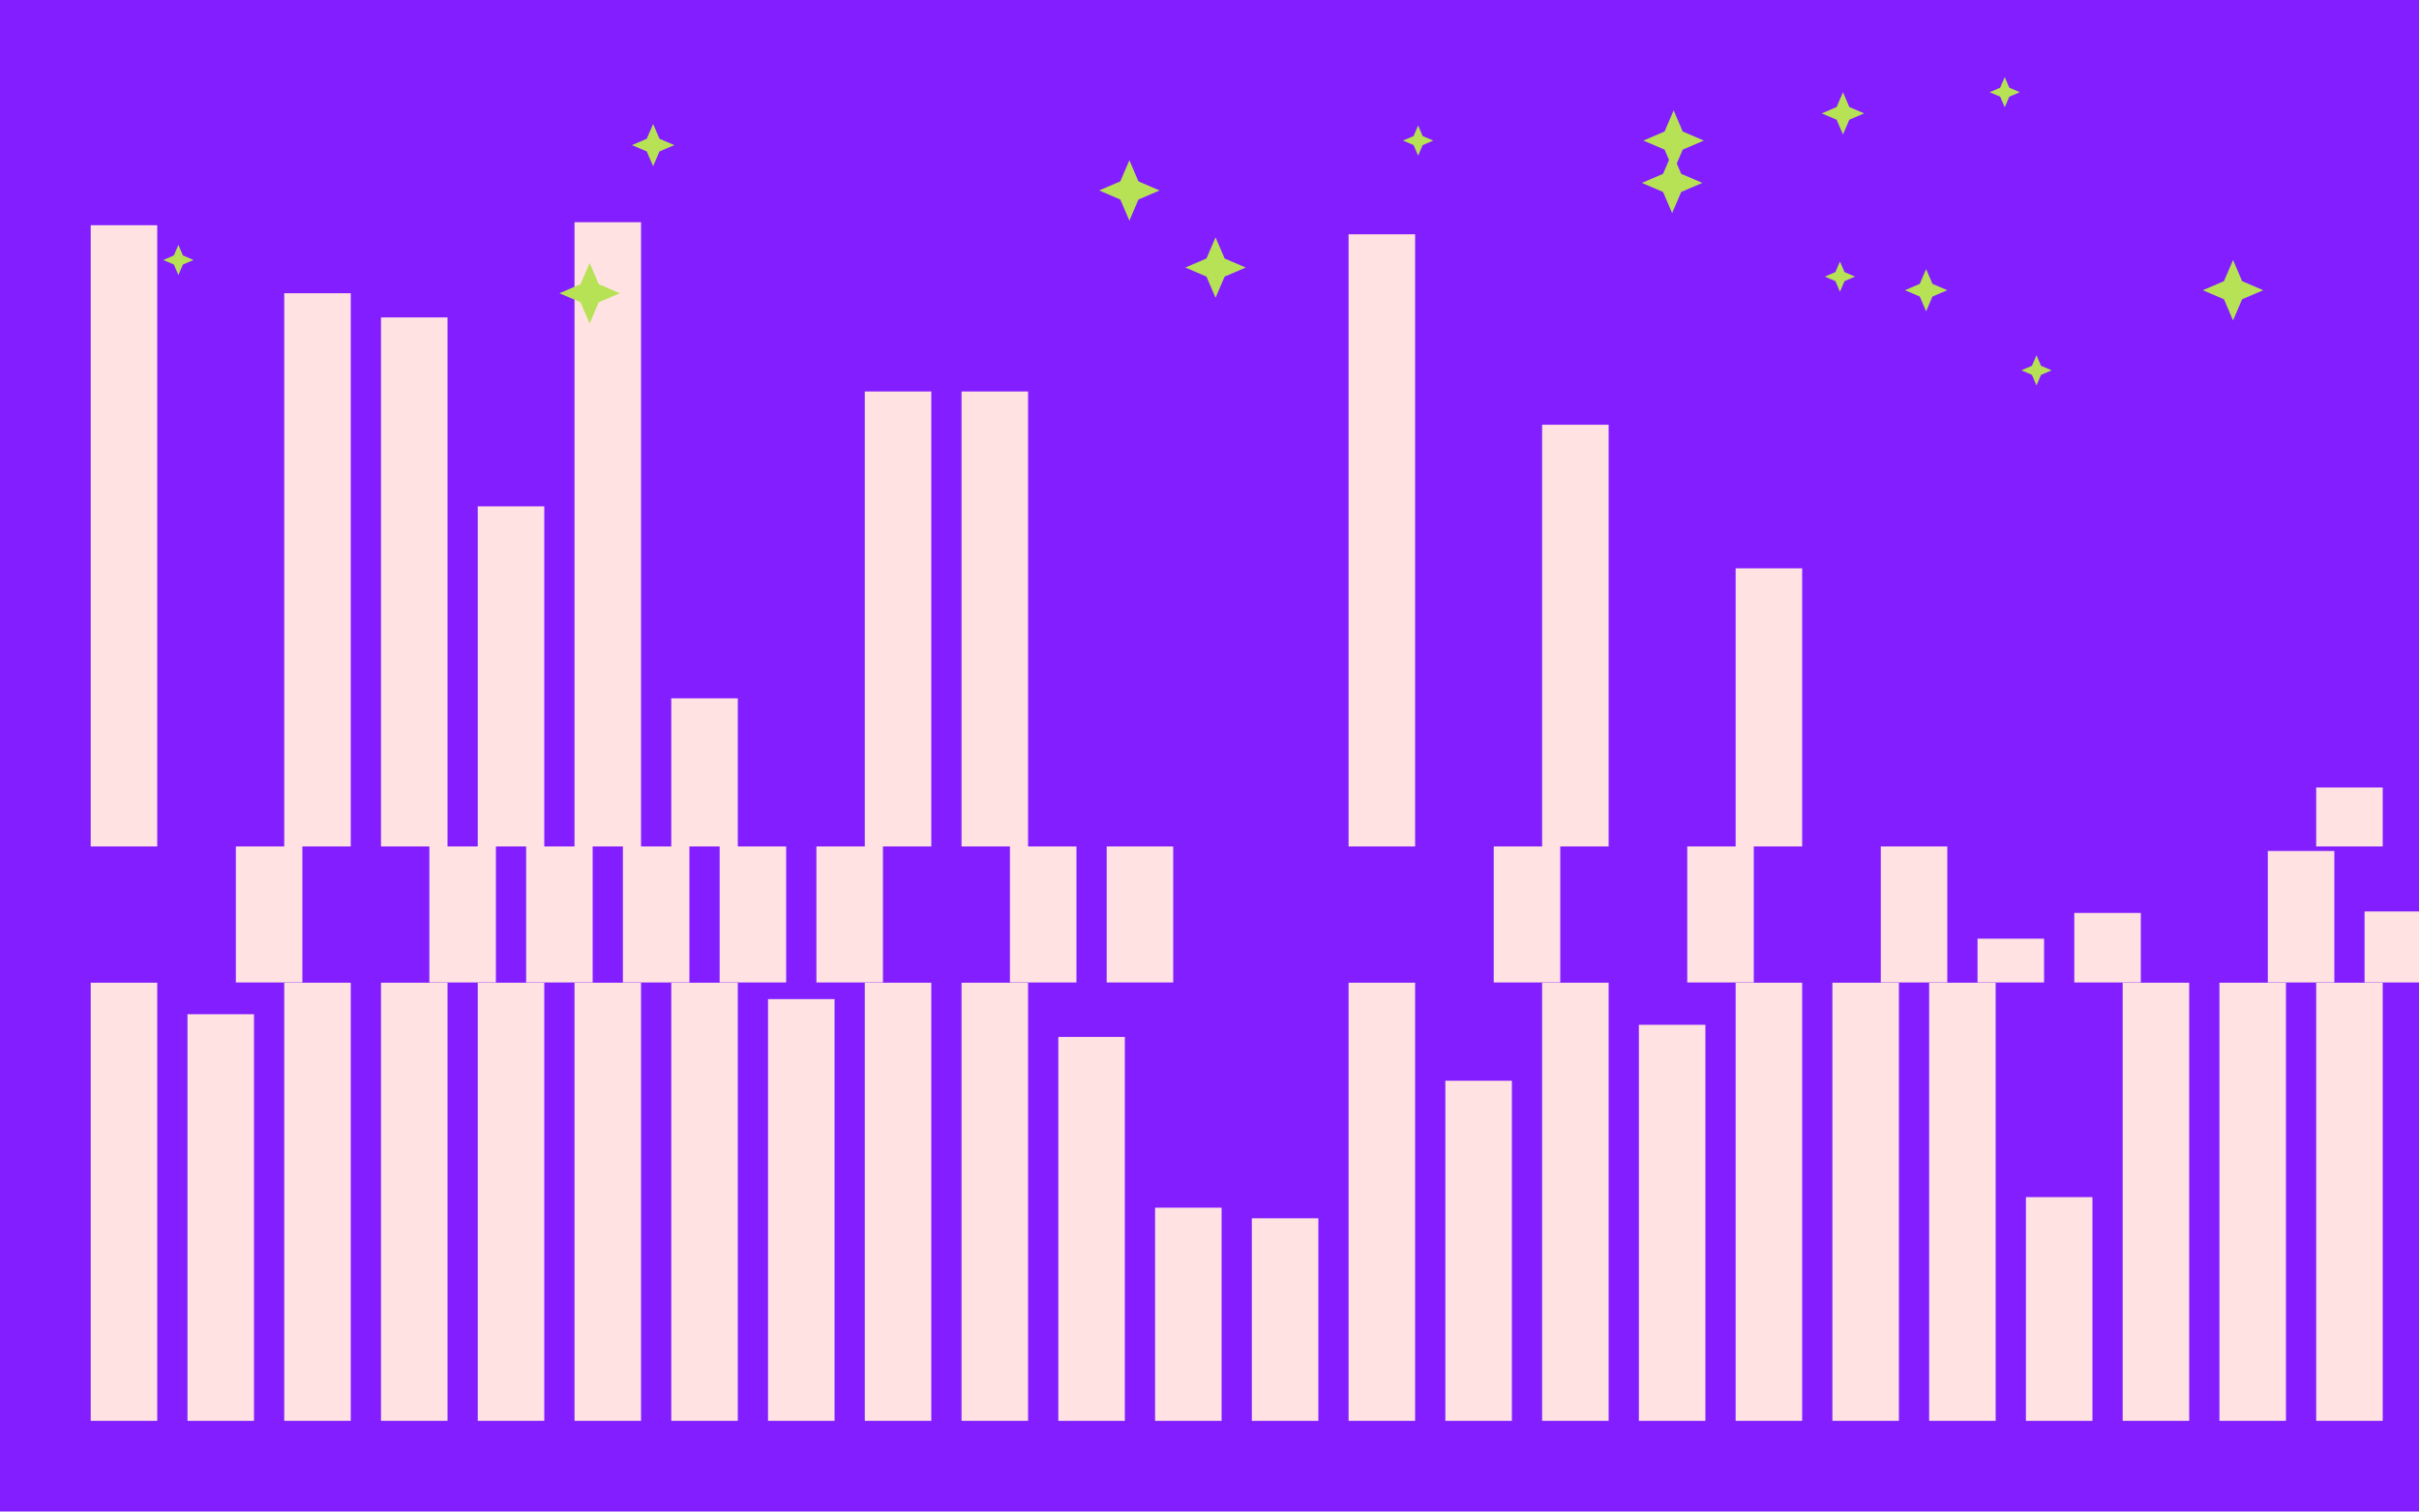
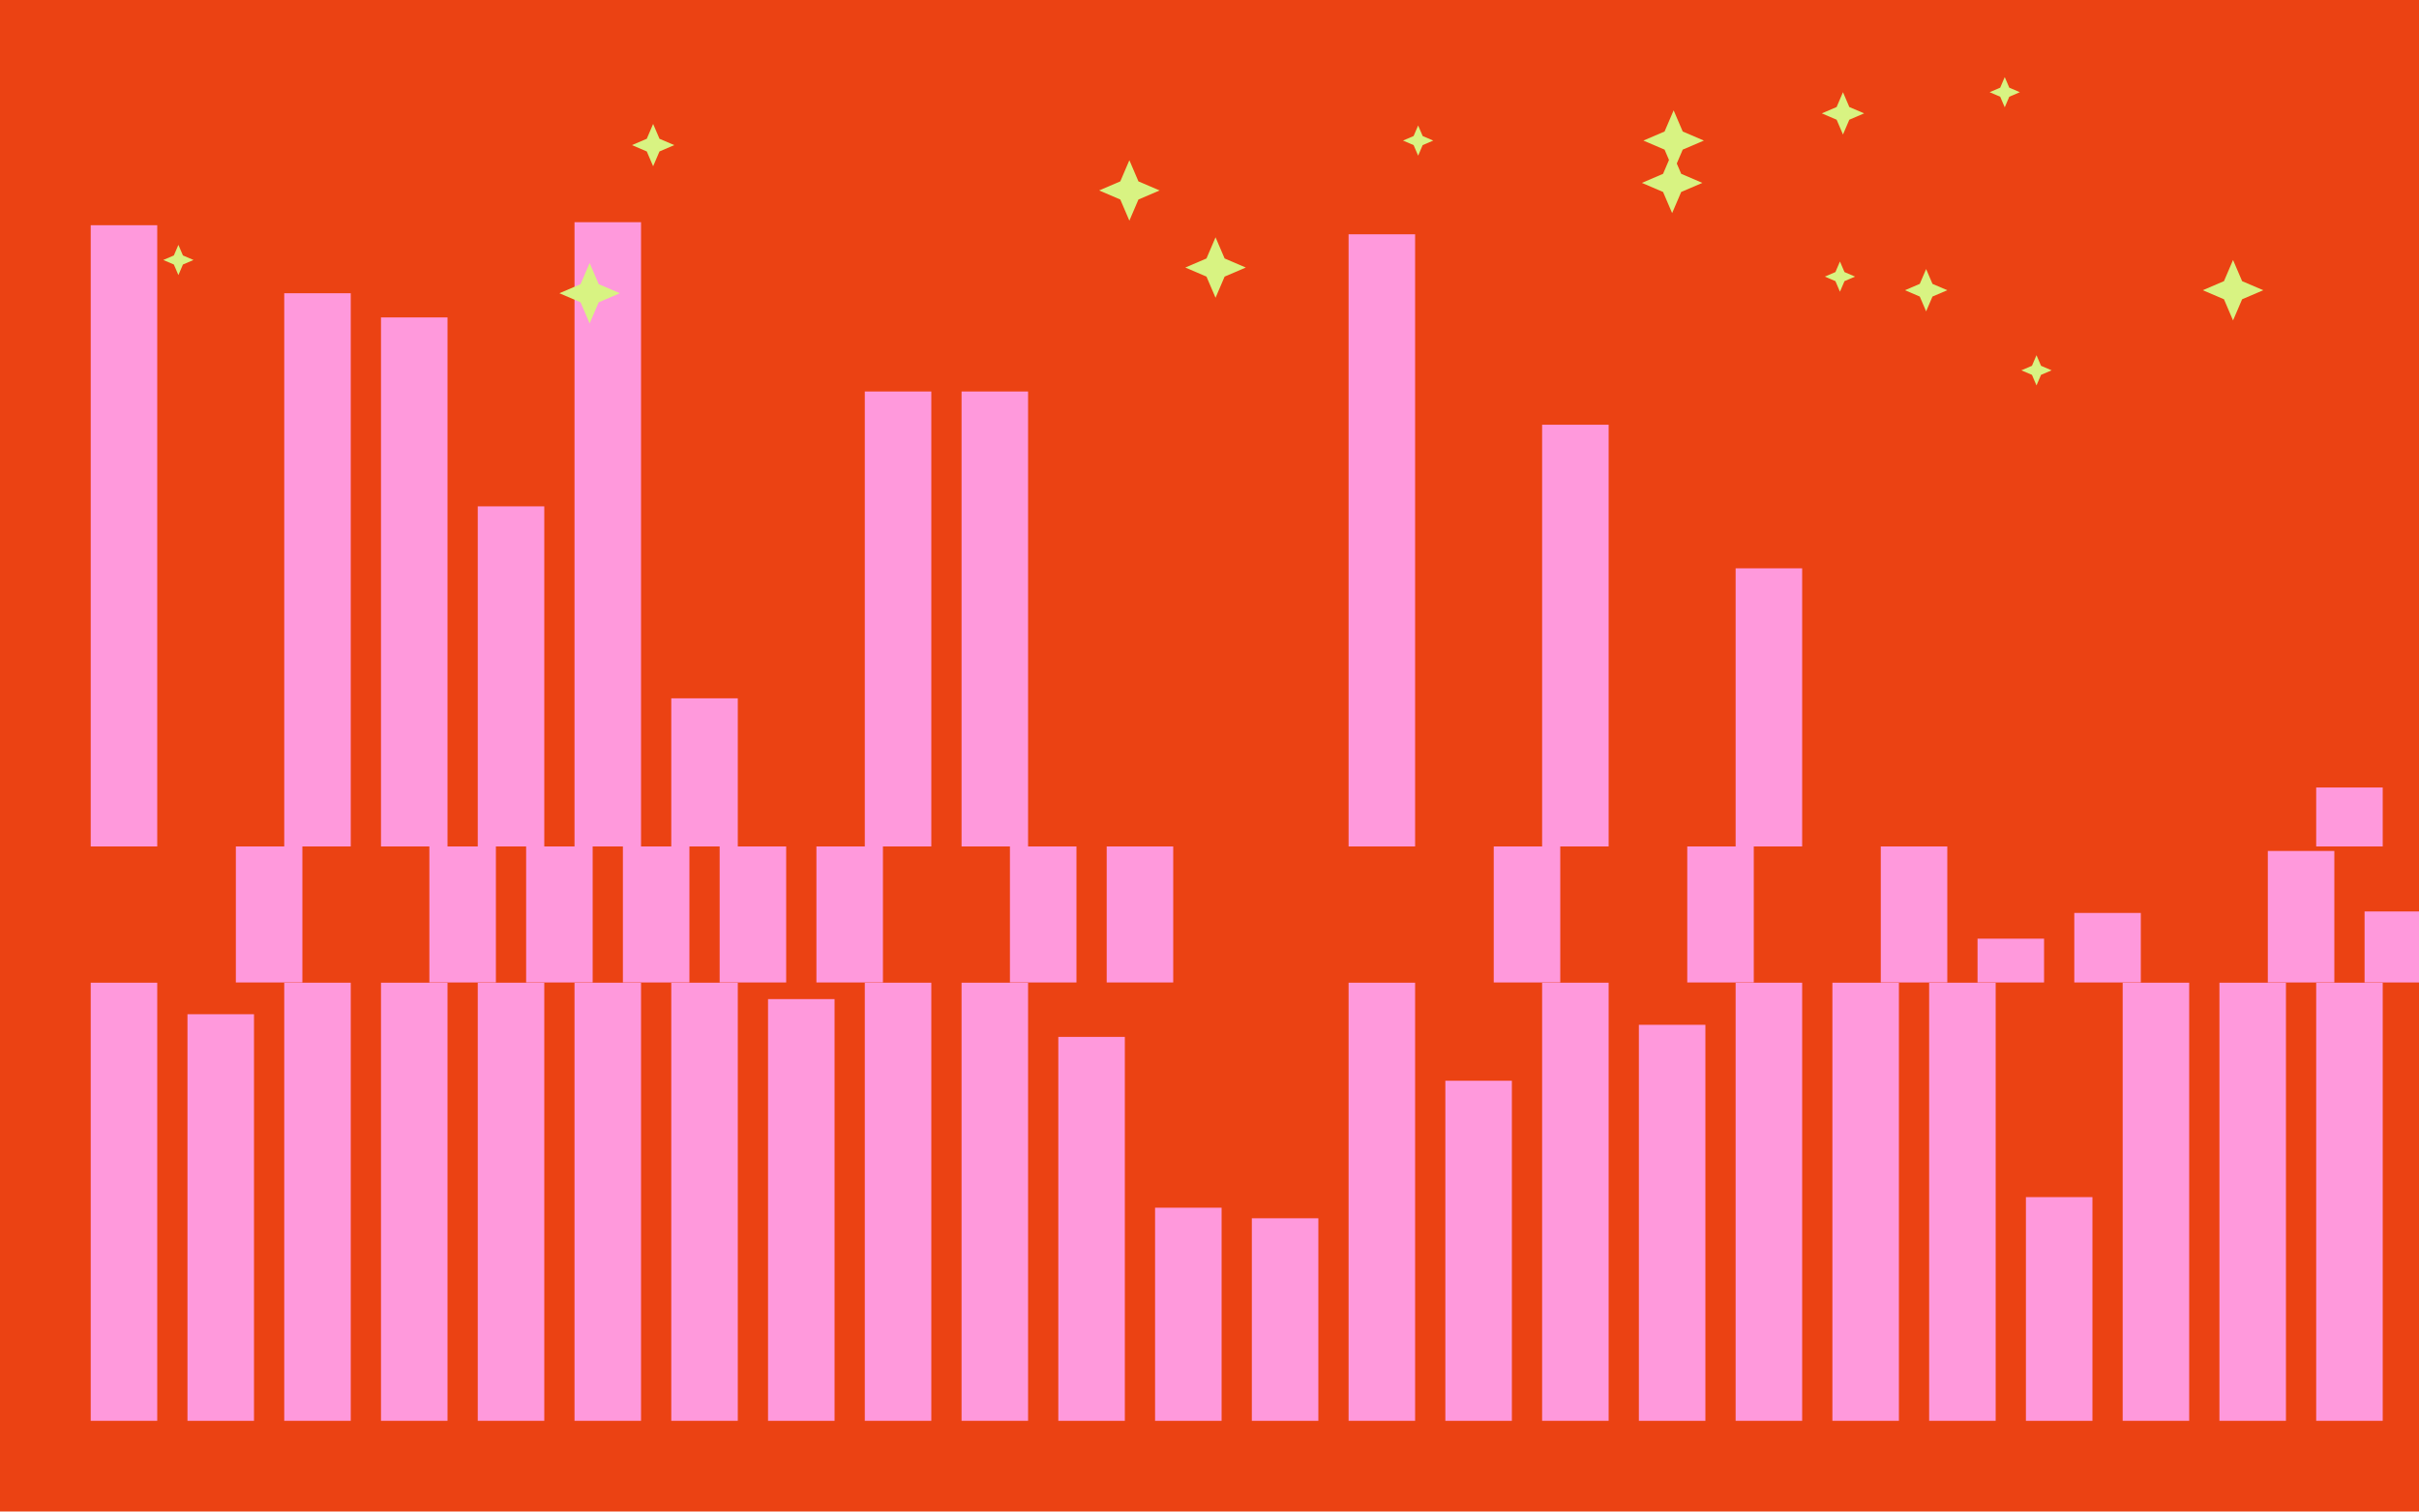
<svg xmlns="http://www.w3.org/2000/svg" viewBox="0 0 1600 1000" width="1600" height="1000">
  <defs>
    <clipPath id="t">
      <rect width="1600" height="560" />
    </clipPath>
    <clipPath id="b">
      <rect y="650" width="1600" height="1000" />
    </clipPath>
    <clipPath id="m">
      <rect y="560" width="1600" height="90" />
    </clipPath>
    <g id="art">
-       <rect x="60" y="149" width="44" height="791" fill="#ffe2e1" />
-       <rect x="124" y="671" width="44" height="269" fill="#ffe2e1" />
-       <rect x="188" y="194" width="44" height="746" fill="#ffe2e1" />
-       <rect x="252" y="210" width="44" height="730" fill="#ffe2e1" />
-       <rect x="316" y="335" width="44" height="605" fill="#ffe2e1" />
-       <rect x="380" y="147" width="44" height="793" fill="#ffe2e1" />
-       <rect x="444" y="462" width="44" height="478" fill="#ffe2e1" />
-       <rect x="508" y="661" width="44" height="279" fill="#ffe2e1" />
-       <rect x="572" y="259" width="44" height="681" fill="#ffe2e1" />
-       <rect x="636" y="259" width="44" height="681" fill="#ffe2e1" />
-       <rect x="700" y="686" width="44" height="254" fill="#ffe2e1" />
-       <rect x="764" y="799" width="44" height="141" fill="#ffe2e1" />
-       <rect x="828" y="806" width="44" height="134" fill="#ffe2e1" />
-       <rect x="892" y="155" width="44" height="785" fill="#ffe2e1" />
-       <rect x="956" y="715" width="44" height="225" fill="#ffe2e1" />
-       <rect x="1020" y="281" width="44" height="659" fill="#ffe2e1" />
-       <rect x="1084" y="678" width="44" height="262" fill="#ffe2e1" />
-       <rect x="1148" y="376" width="44" height="564" fill="#ffe2e1" />
-       <rect x="1212" y="621" width="44" height="319" fill="#ffe2e1" />
-       <rect x="1276" y="604" width="44" height="336" fill="#ffe2e1" />
-       <rect x="1340" y="792" width="44" height="148" fill="#ffe2e1" />
-       <rect x="1404" y="563" width="44" height="377" fill="#ffe2e1" />
-       <rect x="1468" y="603" width="44" height="337" fill="#ffe2e1" />
-       <rect x="1532" y="521" width="44" height="419" fill="#ffe2e1" />
-       <path d="M1106 101 L1112.0 115.0 L1126 121 L1112.0 127.0 L1106 141 L1100.0 127.0 L1086 121 L1100.0 115.0Z" fill="#b7e255" />
-       <path d="M747 106 L753.0 120.0 L767 126 L753.0 132.0 L747 146 L741.0 132.0 L727 126 L741.0 120.0Z" fill="#b7e255" />
-       <path d="M938 83 L941.0 90.0 L948 93 L941.0 96.0 L938 103 L935.0 96.0 L928 93 L935.0 90.0Z" fill="#b7e255" />
-       <path d="M804 157 L810.0 171.0 L824 177 L810.0 183.0 L804 197 L798.0 183.0 L784 177 L798.0 171.0Z" fill="#b7e255" />
-       <path d="M1274 178 L1278.2 187.8 L1288 192 L1278.2 196.2 L1274 206 L1269.8 196.2 L1260 192 L1269.8 187.8Z" fill="#b7e255" />
-       <path d="M1107 73 L1113.0 87.0 L1127 93 L1113.0 99.0 L1107 113 L1101.0 99.0 L1087 93 L1101.0 87.0Z" fill="#b7e255" />
-       <path d="M390 174 L396.0 188.0 L410 194 L396.0 200.0 L390 214 L384.0 200.0 L370 194 L384.0 188.0Z" fill="#b7e255" />
-       <path d="M118 162 L121.0 169.0 L128 172 L121.0 175.0 L118 182 L115.0 175.0 L108 172 L115.0 169.0Z" fill="#b7e255" />
-       <path d="M1326 51 L1329.0 58.0 L1336 61 L1329.0 64.0 L1326 71 L1323.0 64.0 L1316 61 L1323.0 58.0Z" fill="#b7e255" />
-       <path d="M432 82 L436.2 91.8 L446 96 L436.2 100.2 L432 110 L427.8 100.2 L418 96 L427.8 91.8Z" fill="#b7e255" />
-       <path d="M1347 235 L1350.0 242.0 L1357 245 L1350.0 248.0 L1347 255 L1344.0 248.0 L1337 245 L1344.0 242.0Z" fill="#b7e255" />
-       <path d="M1219 61 L1223.2 70.8 L1233 75 L1223.2 79.2 L1219 89 L1214.8 79.2 L1205 75 L1214.8 70.8Z" fill="#b7e255" />
-       <path d="M1477 172 L1483.0 186.0 L1497 192 L1483.0 198.0 L1477 212 L1471.0 198.0 L1457 192 L1471.0 186.0Z" fill="#b7e255" />
-       <path d="M1217 173 L1220.0 180.0 L1227 183 L1220.0 186.0 L1217 193 L1214.0 186.0 L1207 183 L1214.0 180.0Z" fill="#b7e255" />
+       <rect x="60" y="149" width="44" height="791" fill="#ff99dc" />
+       <rect x="124" y="671" width="44" height="269" fill="#ff99dc" />
+       <rect x="188" y="194" width="44" height="746" fill="#ff99dc" />
+       <rect x="252" y="210" width="44" height="730" fill="#ff99dc" />
+       <rect x="316" y="335" width="44" height="605" fill="#ff99dc" />
+       <rect x="380" y="147" width="44" height="793" fill="#ff99dc" />
+       <rect x="444" y="462" width="44" height="478" fill="#ff99dc" />
+       <rect x="508" y="661" width="44" height="279" fill="#ff99dc" />
+       <rect x="572" y="259" width="44" height="681" fill="#ff99dc" />
+       <rect x="636" y="259" width="44" height="681" fill="#ff99dc" />
+       <rect x="700" y="686" width="44" height="254" fill="#ff99dc" />
+       <rect x="764" y="799" width="44" height="141" fill="#ff99dc" />
+       <rect x="828" y="806" width="44" height="134" fill="#ff99dc" />
+       <rect x="892" y="155" width="44" height="785" fill="#ff99dc" />
+       <rect x="956" y="715" width="44" height="225" fill="#ff99dc" />
+       <rect x="1020" y="281" width="44" height="659" fill="#ff99dc" />
+       <rect x="1084" y="678" width="44" height="262" fill="#ff99dc" />
+       <rect x="1148" y="376" width="44" height="564" fill="#ff99dc" />
+       <rect x="1212" y="621" width="44" height="319" fill="#ff99dc" />
+       <rect x="1276" y="604" width="44" height="336" fill="#ff99dc" />
+       <rect x="1340" y="792" width="44" height="148" fill="#ff99dc" />
+       <rect x="1404" y="563" width="44" height="377" fill="#ff99dc" />
+       <rect x="1468" y="603" width="44" height="337" fill="#ff99dc" />
+       <rect x="1532" y="521" width="44" height="419" fill="#ff99dc" />
+       <path d="M1106 101 L1112.0 115.0 L1126 121 L1112.0 127.0 L1106 141 L1100.0 127.0 L1086 121 L1100.0 115.0Z" fill="#d8f382" />
+       <path d="M747 106 L753.0 120.0 L767 126 L753.0 132.0 L747 146 L741.0 132.0 L727 126 L741.0 120.0Z" fill="#d8f382" />
+       <path d="M938 83 L941.0 90.0 L948 93 L941.0 96.0 L938 103 L935.0 96.0 L928 93 L935.0 90.0Z" fill="#d8f382" />
+       <path d="M804 157 L810.0 171.0 L824 177 L810.0 183.0 L804 197 L798.0 183.0 L784 177 L798.0 171.0Z" fill="#d8f382" />
+       <path d="M1274 178 L1278.2 187.8 L1288 192 L1278.2 196.2 L1274 206 L1269.8 196.2 L1260 192 L1269.8 187.8Z" fill="#d8f382" />
+       <path d="M1107 73 L1113.0 87.0 L1127 93 L1113.0 99.0 L1107 113 L1101.0 99.0 L1087 93 L1101.0 87.0Z" fill="#d8f382" />
+       <path d="M390 174 L396.0 188.0 L410 194 L396.0 200.0 L390 214 L384.0 200.0 L370 194 L384.0 188.0Z" fill="#d8f382" />
+       <path d="M118 162 L121.0 169.0 L128 172 L121.0 175.0 L118 182 L115.0 175.0 L108 172 L115.0 169.0Z" fill="#d8f382" />
+       <path d="M1326 51 L1329.0 58.0 L1336 61 L1329.0 64.0 L1326 71 L1323.0 64.0 L1316 61 L1323.0 58.0Z" fill="#d8f382" />
+       <path d="M432 82 L436.2 91.8 L446 96 L436.2 100.2 L432 110 L427.8 100.2 L418 96 L427.8 91.8Z" fill="#d8f382" />
+       <path d="M1347 235 L1350.0 242.0 L1357 245 L1350.0 248.0 L1347 255 L1344.0 248.0 L1337 245 L1344.0 242.0Z" fill="#d8f382" />
+       <path d="M1219 61 L1223.2 70.8 L1233 75 L1223.2 79.2 L1219 89 L1214.8 79.2 L1205 75 L1214.8 70.8Z" fill="#d8f382" />
+       <path d="M1477 172 L1483.0 186.0 L1497 192 L1483.0 198.0 L1477 212 L1471.0 198.0 L1457 192 L1471.0 186.0Z" fill="#d8f382" />
+       <path d="M1217 173 L1220.0 180.0 L1227 183 L1220.0 186.0 L1217 193 L1214.0 186.0 L1207 183 L1214.0 180.0Z" fill="#d8f382" />
    </g>
  </defs>
-   <rect width="1600" height="1000" fill="#821eff" />
+   <rect width="1600" height="1000" fill="#eb4213" />
  <use href="#art" clip-path="url(#t)" />
  <use href="#art" clip-path="url(#b)" />
-   <rect y="560" width="1600" height="90" fill="#821eff" />
+   <rect y="560" width="1600" height="90" fill="#eb4213" />
  <g transform="translate(96 0)">
    <use href="#art" clip-path="url(#m)" />
  </g>
</svg>
